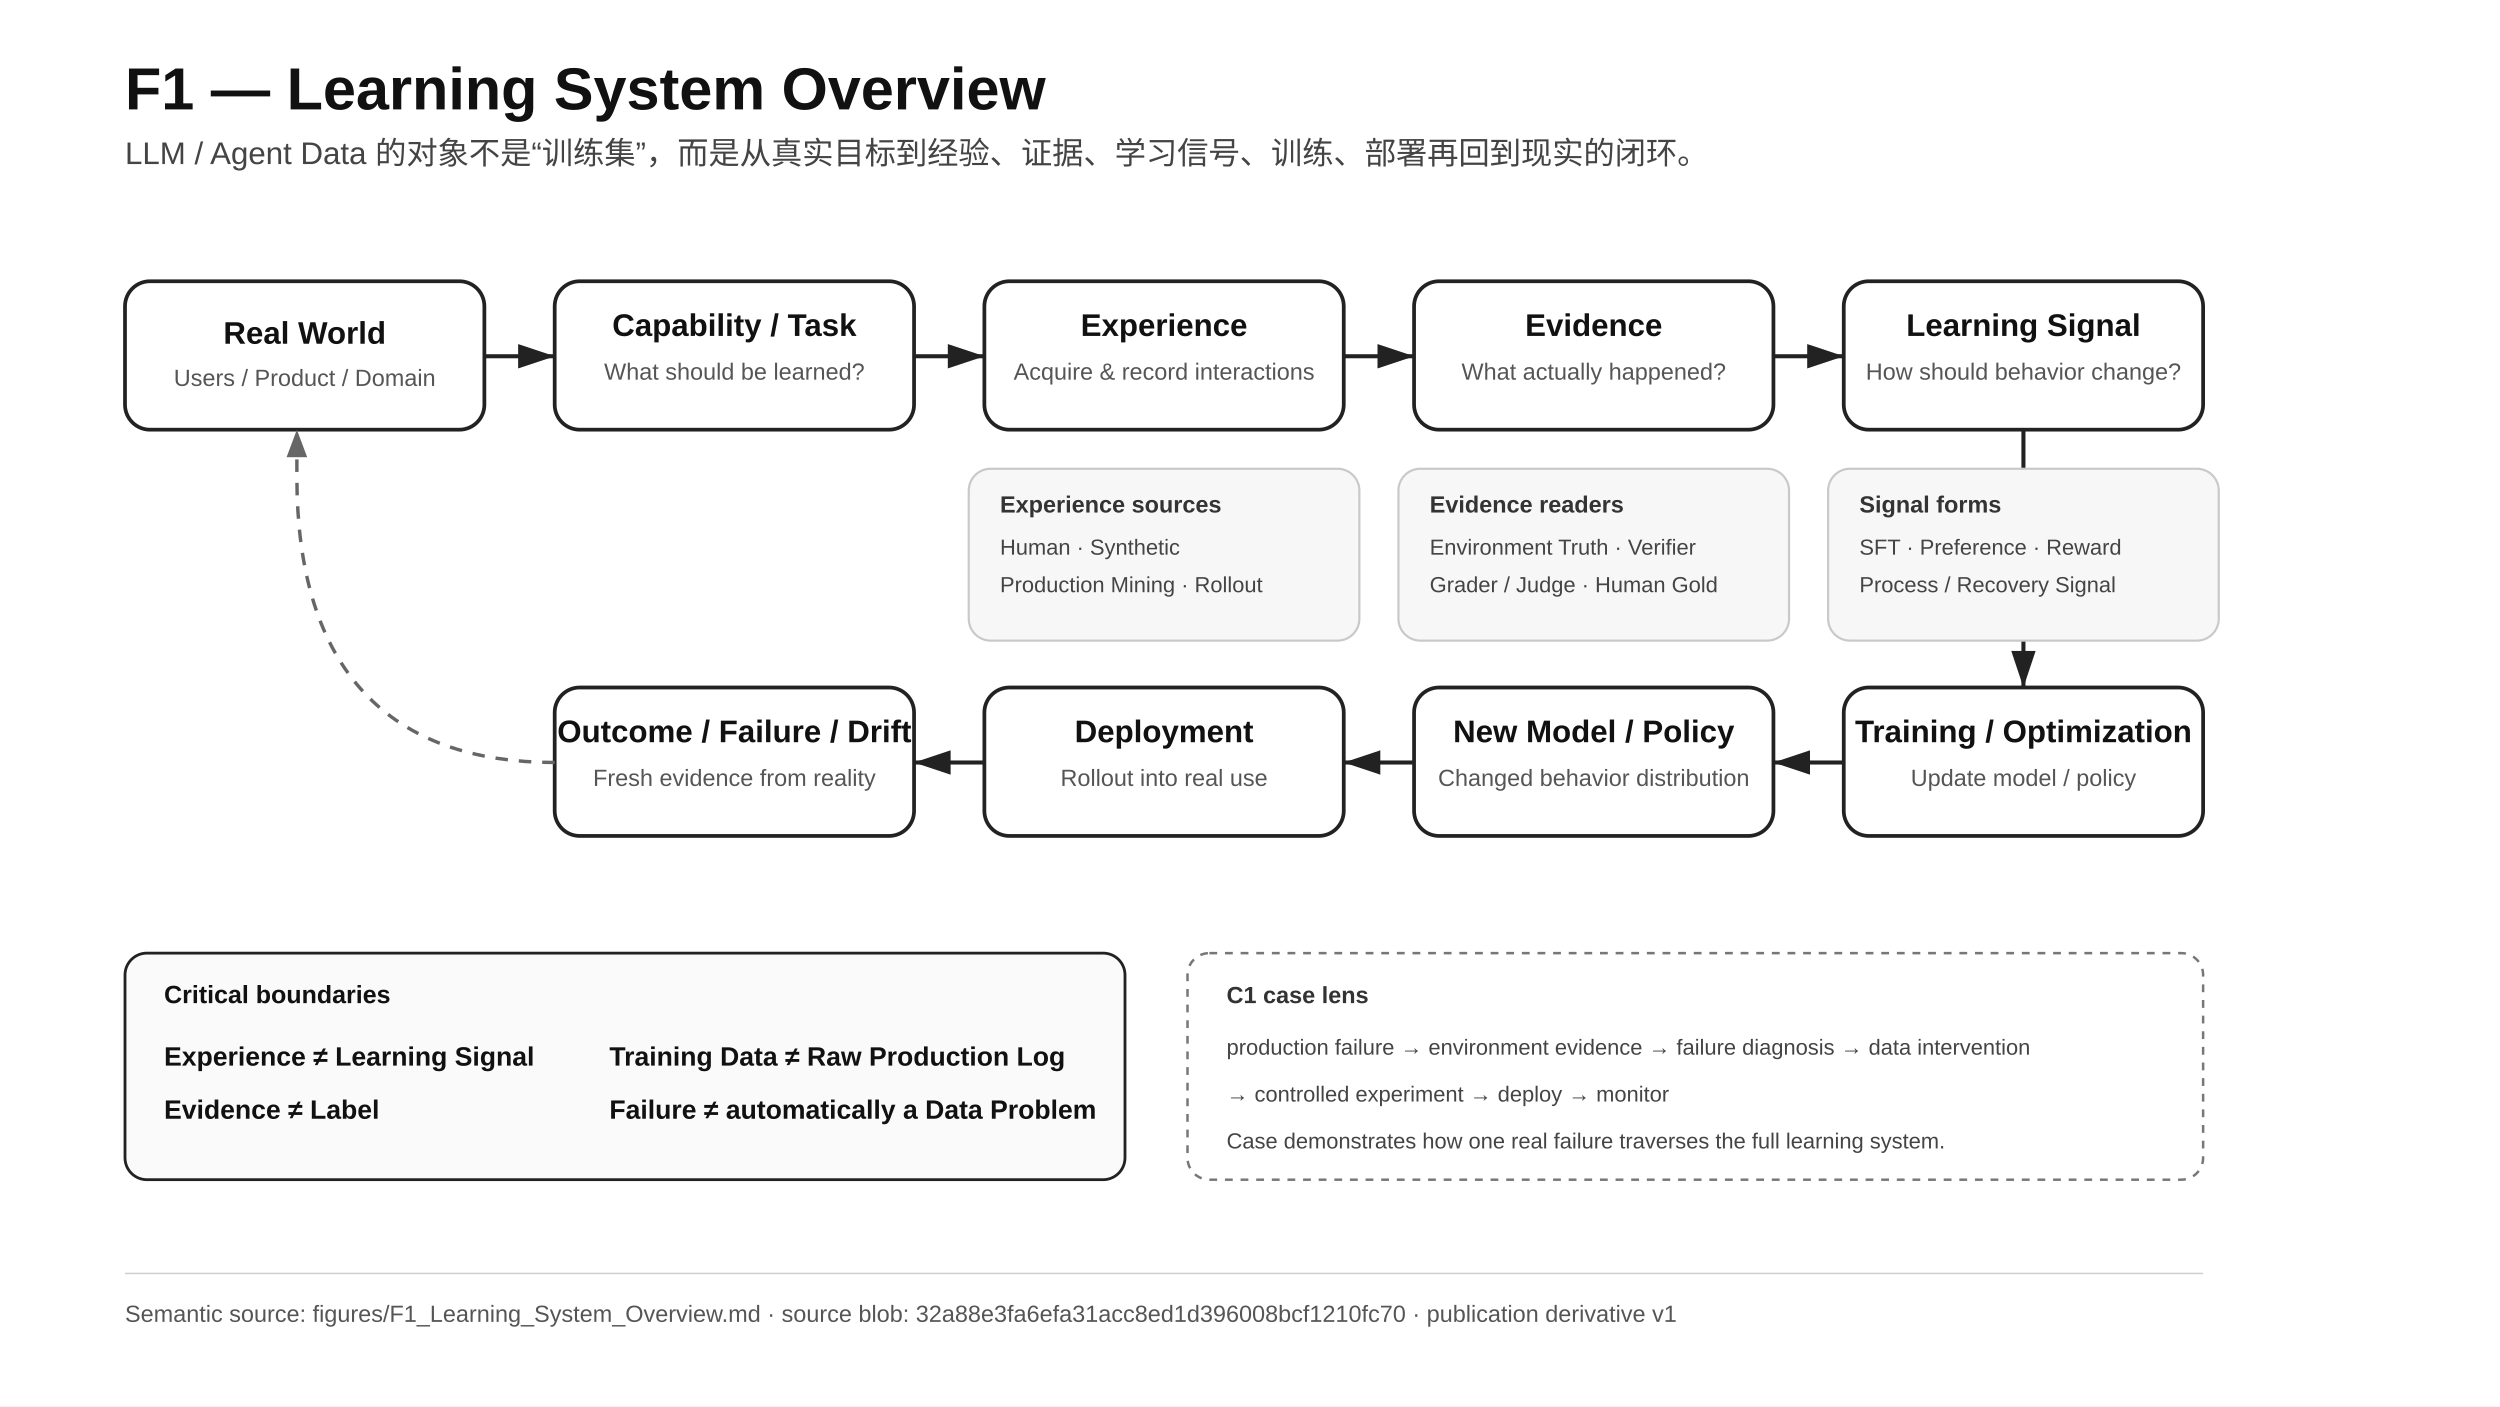
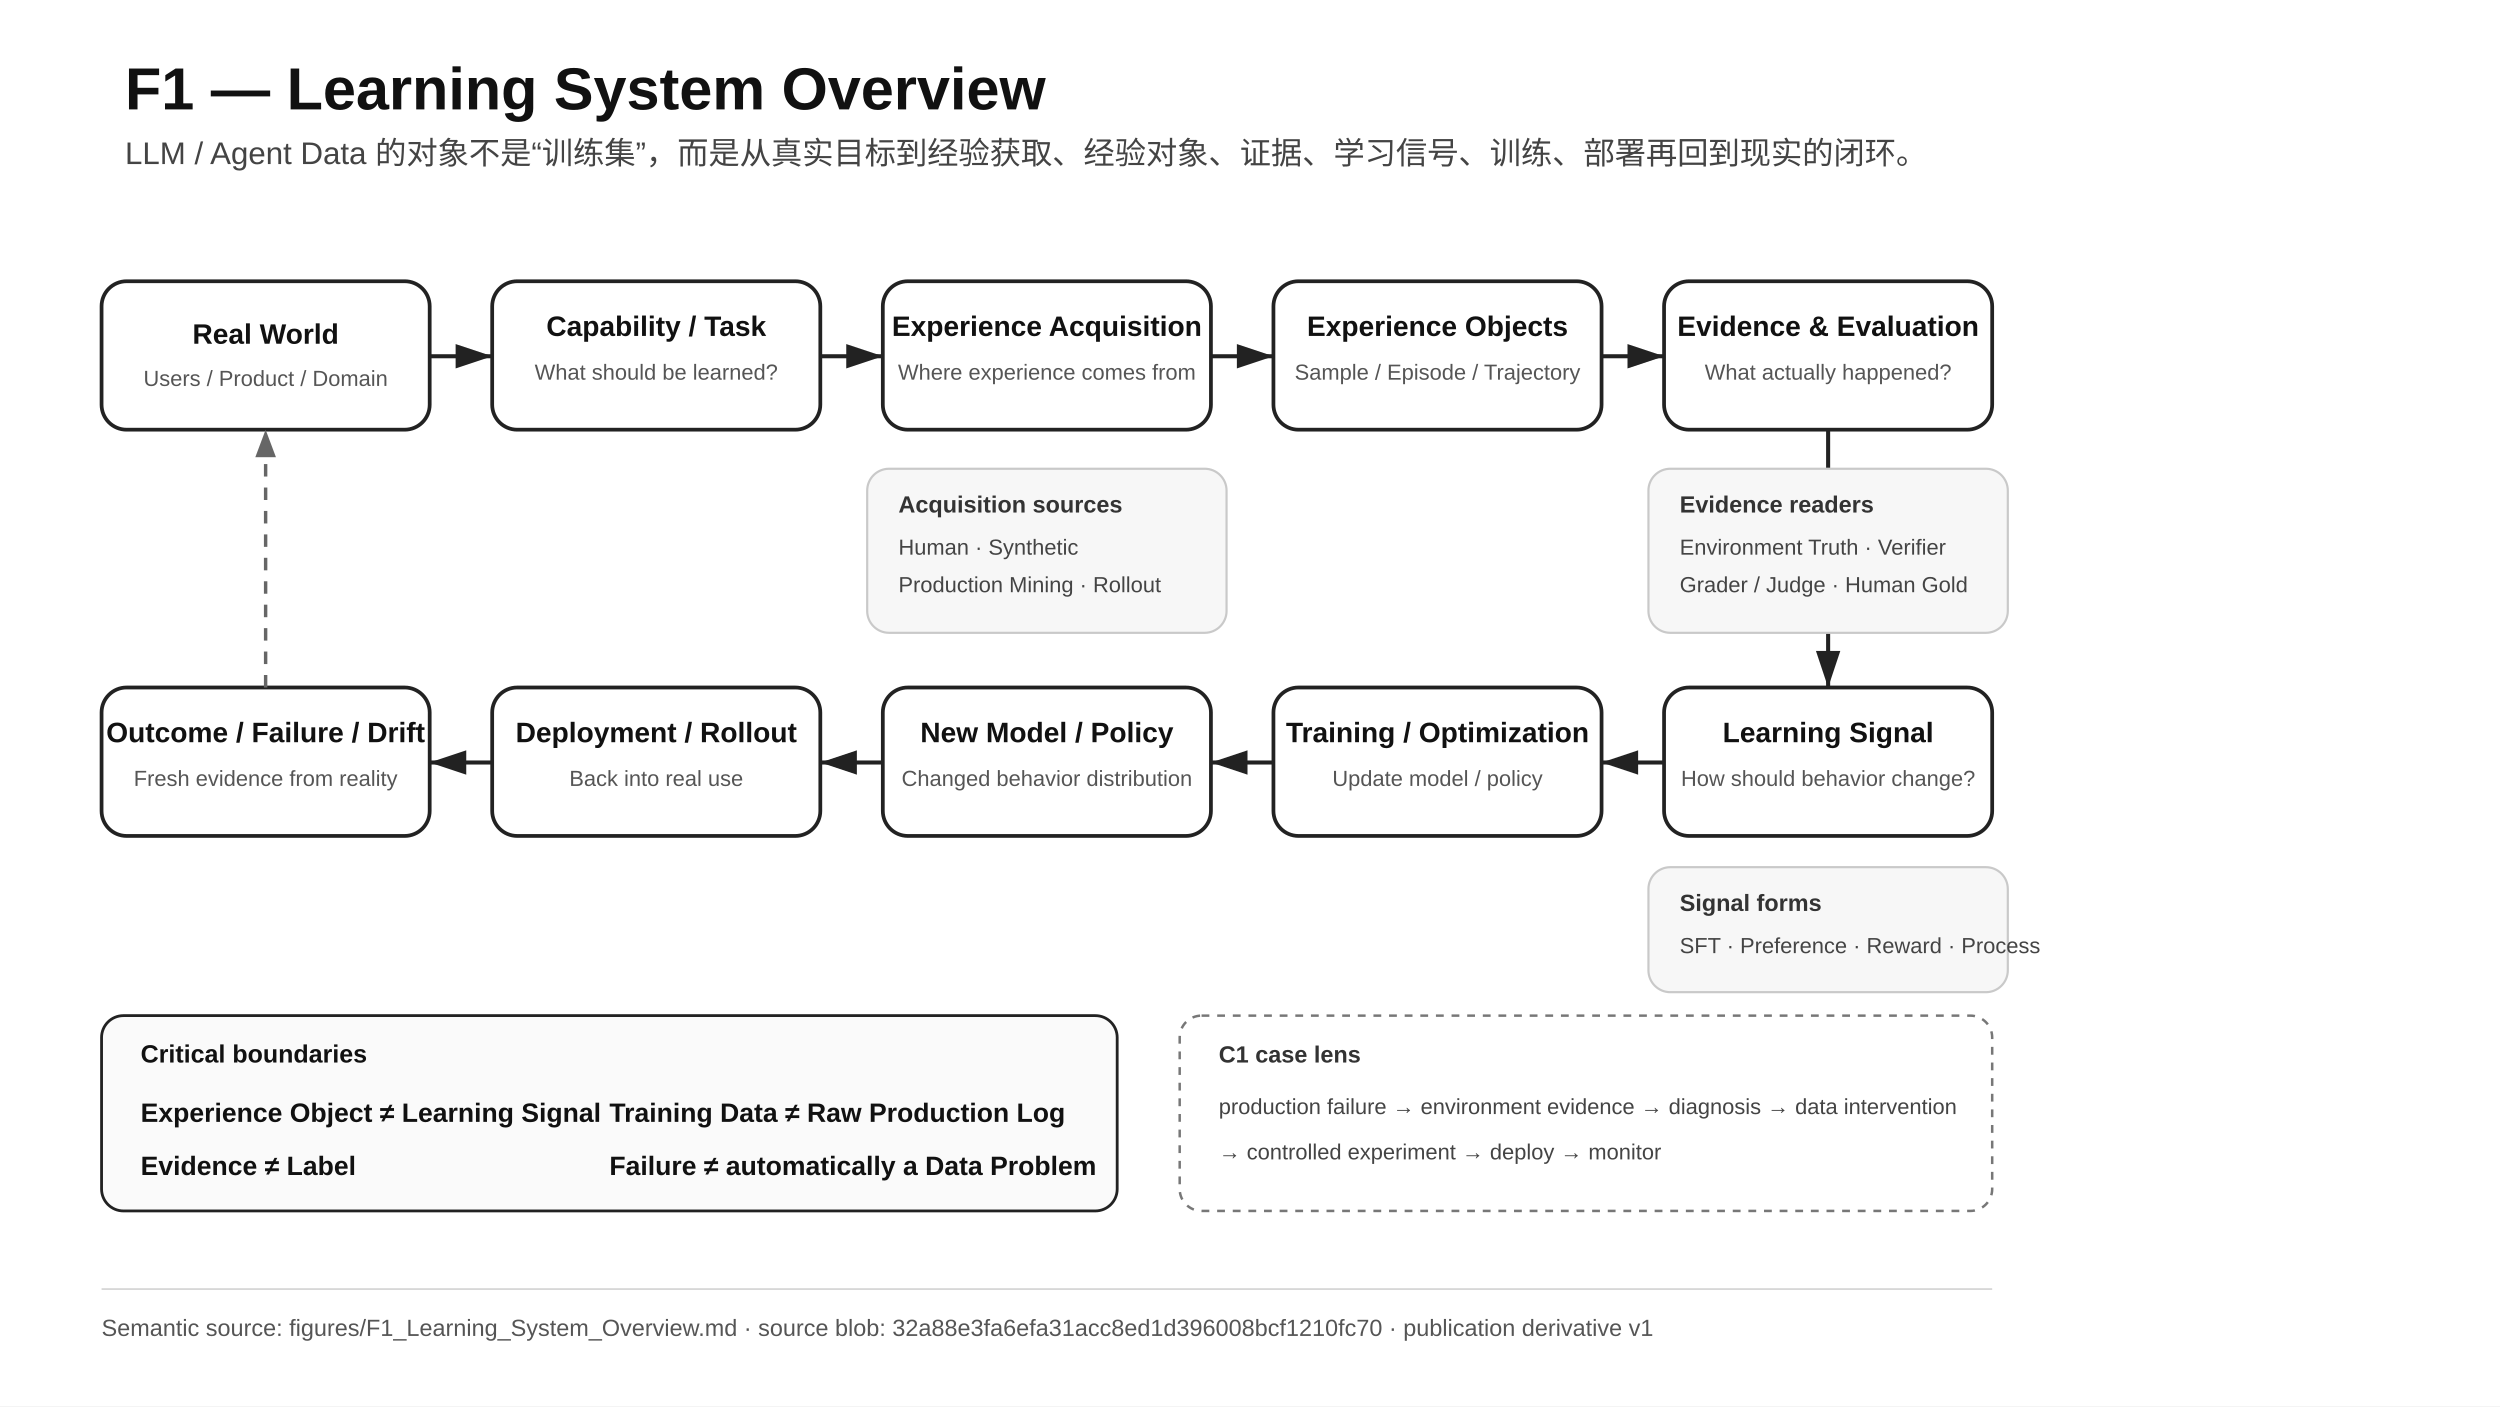
<svg xmlns="http://www.w3.org/2000/svg" width="1600" height="900" viewBox="0 0 1600 900" role="img" aria-labelledby="title desc">
  <defs>
    <marker id="arrow" markerWidth="10" markerHeight="10" refX="9" refY="3" orient="auto" markerUnits="strokeWidth">
      <path d="M0,0 L0,6 L9,3 z" fill="#222" />
    </marker>
    <marker id="arrowThin" markerWidth="9" markerHeight="9" refX="8" refY="3" orient="auto" markerUnits="strokeWidth">
      <path d="M0,0 L0,6 L8,3 z" fill="#666" />
    </marker>
    <style>
      .title { font: 700 38px Arial, Helvetica, sans-serif; fill: #111; }
      .subtitle { font: 400 20px Arial, Helvetica, sans-serif; fill: #444; }
      .node { fill: #fff; stroke: #222; stroke-width: 2.4; rx: 16; ry: 16; }
-       .nodeText { font: 700 20px Arial, Helvetica, sans-serif; fill: #111; text-anchor: middle; }
-       .nodeSub { font: 400 15px Arial, Helvetica, sans-serif; fill: #555; text-anchor: middle; }
+       .nodeText { font: 700 18px Arial, Helvetica, sans-serif; fill: #111; text-anchor: middle; }
+       .nodeSub { font: 400 14px Arial, Helvetica, sans-serif; fill: #555; text-anchor: middle; }
      .edge { fill: none; stroke: #222; stroke-width: 2.6; marker-end: url(#arrow); }
      .feedback { fill: none; stroke: #666; stroke-width: 2.2; stroke-dasharray: 8 7; marker-end: url(#arrowThin); }
      .band { fill: #f7f7f7; stroke: #c9c9c9; stroke-width: 1.4; rx: 14; ry: 14; }
      .bandTitle { font: 700 15px Arial, Helvetica, sans-serif; fill: #333; }
      .bandText { font: 400 14px Arial, Helvetica, sans-serif; fill: #444; }
      .boundary { fill: #fafafa; stroke: #222; stroke-width: 1.8; rx: 14; ry: 14; }
      .boundaryTitle { font: 700 16px Arial, Helvetica, sans-serif; fill: #111; }
      .boundaryText { font: 700 17px Arial, Helvetica, sans-serif; fill: #111; }
      .caseBox { fill: #fff; stroke: #777; stroke-width: 1.6; stroke-dasharray: 5 5; rx: 14; ry: 14; }
      .caseTitle { font: 700 15px Arial, Helvetica, sans-serif; fill: #333; }
      .caseText { font: 400 14px Arial, Helvetica, sans-serif; fill: #444; }
      .caption { font: 400 15px Arial, Helvetica, sans-serif; fill: #555; }
    </style>
  </defs>
  <rect x="0" y="0" width="1600" height="900" fill="#fff" />
  <text x="80" y="70" class="title">F1 — Learning System Overview</text>
-   <text x="80" y="105" class="subtitle">LLM / Agent Data 的对象不是“训练集”，而是从真实目标到经验、证据、学习信号、训练、部署再回到现实的闭环。</text>
-   <rect class="node" x="80" y="180" width="230" height="95" />
-   <text class="nodeText" x="195" y="220">Real World</text>
-   <text class="nodeSub" x="195" y="247">Users / Product / Domain</text>
-   <rect class="node" x="355" y="180" width="230" height="95" />
-   <text class="nodeText" x="470" y="215">Capability / Task</text>
-   <text class="nodeSub" x="470" y="243">What should be learned?</text>
-   <rect class="node" x="630" y="180" width="230" height="95" />
-   <text class="nodeText" x="745" y="215">Experience</text>
-   <text class="nodeSub" x="745" y="243">Acquire &amp; record interactions</text>
-   <rect class="node" x="905" y="180" width="230" height="95" />
-   <text class="nodeText" x="1020" y="215">Evidence</text>
-   <text class="nodeSub" x="1020" y="243">What actually happened?</text>
-   <rect class="node" x="1180" y="180" width="230" height="95" />
-   <text class="nodeText" x="1295" y="215">Learning Signal</text>
-   <text class="nodeSub" x="1295" y="243">How should behavior change?</text>
-   <path class="edge" d="M310 228 L355 228" />
-   <path class="edge" d="M585 228 L630 228" />
-   <path class="edge" d="M860 228 L905 228" />
-   <path class="edge" d="M1135 228 L1180 228" />
-   <rect class="node" x="1180" y="440" width="230" height="95" />
-   <text class="nodeText" x="1295" y="475">Training / Optimization</text>
-   <text class="nodeSub" x="1295" y="503">Update model / policy</text>
-   <rect class="node" x="905" y="440" width="230" height="95" />
-   <text class="nodeText" x="1020" y="475">New Model / Policy</text>
-   <text class="nodeSub" x="1020" y="503">Changed behavior distribution</text>
-   <rect class="node" x="630" y="440" width="230" height="95" />
-   <text class="nodeText" x="745" y="475">Deployment</text>
-   <text class="nodeSub" x="745" y="503">Rollout into real use</text>
-   <rect class="node" x="355" y="440" width="230" height="95" />
-   <text class="nodeText" x="470" y="475">Outcome / Failure / Drift</text>
-   <text class="nodeSub" x="470" y="503">Fresh evidence from reality</text>
-   <path class="edge" d="M1295 275 L1295 440" />
-   <path class="edge" d="M1180 488 L1135 488" />
-   <path class="edge" d="M905 488 L860 488" />
-   <path class="edge" d="M630 488 L585 488" />
-   <path class="feedback" d="M355 488 C250 488, 190 430, 190 305 L190 275" />
-   <rect class="band" x="620" y="300" width="250" height="110" />
-   <text class="bandTitle" x="640" y="328">Experience sources</text>
-   <text class="bandText" x="640" y="355">Human · Synthetic</text>
-   <text class="bandText" x="640" y="379">Production Mining · Rollout</text>
-   <rect class="band" x="895" y="300" width="250" height="110" />
-   <text class="bandTitle" x="915" y="328">Evidence readers</text>
-   <text class="bandText" x="915" y="355">Environment Truth · Verifier</text>
-   <text class="bandText" x="915" y="379">Grader / Judge · Human Gold</text>
-   <rect class="band" x="1170" y="300" width="250" height="110" />
-   <text class="bandTitle" x="1190" y="328">Signal forms</text>
-   <text class="bandText" x="1190" y="355">SFT · Preference · Reward</text>
-   <text class="bandText" x="1190" y="379">Process / Recovery Signal</text>
-   <rect class="boundary" x="80" y="610" width="640" height="145" />
-   <text class="boundaryTitle" x="105" y="642">Critical boundaries</text>
-   <text class="boundaryText" x="105" y="682">Experience ≠ Learning Signal</text>
-   <text class="boundaryText" x="105" y="716">Evidence ≠ Label</text>
-   <text class="boundaryText" x="390" y="682">Training Data ≠ Raw Production Log</text>
-   <text class="boundaryText" x="390" y="716">Failure ≠ automatically a Data Problem</text>
-   <rect class="caseBox" x="760" y="610" width="650" height="145" />
-   <text class="caseTitle" x="785" y="642">C1 case lens</text>
-   <text class="caseText" x="785" y="675">production failure → environment evidence → failure diagnosis → data intervention</text>
-   <text class="caseText" x="785" y="705">→ controlled experiment → deploy → monitor</text>
-   <text class="caseText" x="785" y="735">Case demonstrates how one real failure traverses the full learning system.</text>
-   <line x1="80" y1="815" x2="1410" y2="815" stroke="#d0d0d0" stroke-width="1" />
-   <text x="80" y="846" class="caption">Semantic source: figures/F1_Learning_System_Overview.md · source blob: 32a88e3fa6efa31acc8ed1d396008bcf1210fc70 · publication derivative v1</text>
+   <text x="80" y="105" class="subtitle">LLM / Agent Data 的对象不是“训练集”，而是从真实目标到经验获取、经验对象、证据、学习信号、训练、部署再回到现实的闭环。</text>
+   <rect class="node" x="65" y="180" width="210" height="95" />
+   <text class="nodeText" x="170" y="220">Real World</text>
+   <text class="nodeSub" x="170" y="247">Users / Product / Domain</text>
+   <rect class="node" x="315" y="180" width="210" height="95" />
+   <text class="nodeText" x="420" y="215">Capability / Task</text>
+   <text class="nodeSub" x="420" y="243">What should be learned?</text>
+   <rect class="node" x="565" y="180" width="210" height="95" />
+   <text class="nodeText" x="670" y="215">Experience Acquisition</text>
+   <text class="nodeSub" x="670" y="243">Where experience comes from</text>
+   <rect class="node" x="815" y="180" width="210" height="95" />
+   <text class="nodeText" x="920" y="215">Experience Objects</text>
+   <text class="nodeSub" x="920" y="243">Sample / Episode / Trajectory</text>
+   <rect class="node" x="1065" y="180" width="210" height="95" />
+   <text class="nodeText" x="1170" y="215">Evidence &amp; Evaluation</text>
+   <text class="nodeSub" x="1170" y="243">What actually happened?</text>
+   <path class="edge" d="M275 228 L315 228" />
+   <path class="edge" d="M525 228 L565 228" />
+   <path class="edge" d="M775 228 L815 228" />
+   <path class="edge" d="M1025 228 L1065 228" />
+   <rect class="node" x="1065" y="440" width="210" height="95" />
+   <text class="nodeText" x="1170" y="475">Learning Signal</text>
+   <text class="nodeSub" x="1170" y="503">How should behavior change?</text>
+   <rect class="node" x="815" y="440" width="210" height="95" />
+   <text class="nodeText" x="920" y="475">Training / Optimization</text>
+   <text class="nodeSub" x="920" y="503">Update model / policy</text>
+   <rect class="node" x="565" y="440" width="210" height="95" />
+   <text class="nodeText" x="670" y="475">New Model / Policy</text>
+   <text class="nodeSub" x="670" y="503">Changed behavior distribution</text>
+   <rect class="node" x="315" y="440" width="210" height="95" />
+   <text class="nodeText" x="420" y="475">Deployment / Rollout</text>
+   <text class="nodeSub" x="420" y="503">Back into real use</text>
+   <rect class="node" x="65" y="440" width="210" height="95" />
+   <text class="nodeText" x="170" y="475">Outcome / Failure / Drift</text>
+   <text class="nodeSub" x="170" y="503">Fresh evidence from reality</text>
+   <path class="edge" d="M1170 275 L1170 440" />
+   <path class="edge" d="M1065 488 L1025 488" />
+   <path class="edge" d="M815 488 L775 488" />
+   <path class="edge" d="M565 488 L525 488" />
+   <path class="edge" d="M315 488 L275 488" />
+   <path class="feedback" d="M170 440 C170 365, 170 330, 170 275" />
+   <rect class="band" x="555" y="300" width="230" height="105" />
+   <text class="bandTitle" x="575" y="328">Acquisition sources</text>
+   <text class="bandText" x="575" y="355">Human · Synthetic</text>
+   <text class="bandText" x="575" y="379">Production Mining · Rollout</text>
+   <rect class="band" x="1055" y="300" width="230" height="105" />
+   <text class="bandTitle" x="1075" y="328">Evidence readers</text>
+   <text class="bandText" x="1075" y="355">Environment Truth · Verifier</text>
+   <text class="bandText" x="1075" y="379">Grader / Judge · Human Gold</text>
+   <rect class="band" x="1055" y="555" width="230" height="80" />
+   <text class="bandTitle" x="1075" y="583">Signal forms</text>
+   <text class="bandText" x="1075" y="610">SFT · Preference · Reward · Process</text>
+   <rect class="boundary" x="65" y="650" width="650" height="125" />
+   <text class="boundaryTitle" x="90" y="680">Critical boundaries</text>
+   <text class="boundaryText" x="90" y="718">Experience Object ≠ Learning Signal</text>
+   <text class="boundaryText" x="90" y="752">Evidence ≠ Label</text>
+   <text class="boundaryText" x="390" y="718">Training Data ≠ Raw Production Log</text>
+   <text class="boundaryText" x="390" y="752">Failure ≠ automatically a Data Problem</text>
+   <rect class="caseBox" x="755" y="650" width="520" height="125" />
+   <text class="caseTitle" x="780" y="680">C1 case lens</text>
+   <text class="caseText" x="780" y="713">production failure → environment evidence → diagnosis → data intervention</text>
+   <text class="caseText" x="780" y="742">→ controlled experiment → deploy → monitor</text>
+   <line x1="65" y1="825" x2="1275" y2="825" stroke="#d0d0d0" stroke-width="1" />
+   <text x="65" y="855" class="caption">Semantic source: figures/F1_Learning_System_Overview.md · source blob: 32a88e3fa6efa31acc8ed1d396008bcf1210fc70 · publication derivative v1</text>
</svg>
